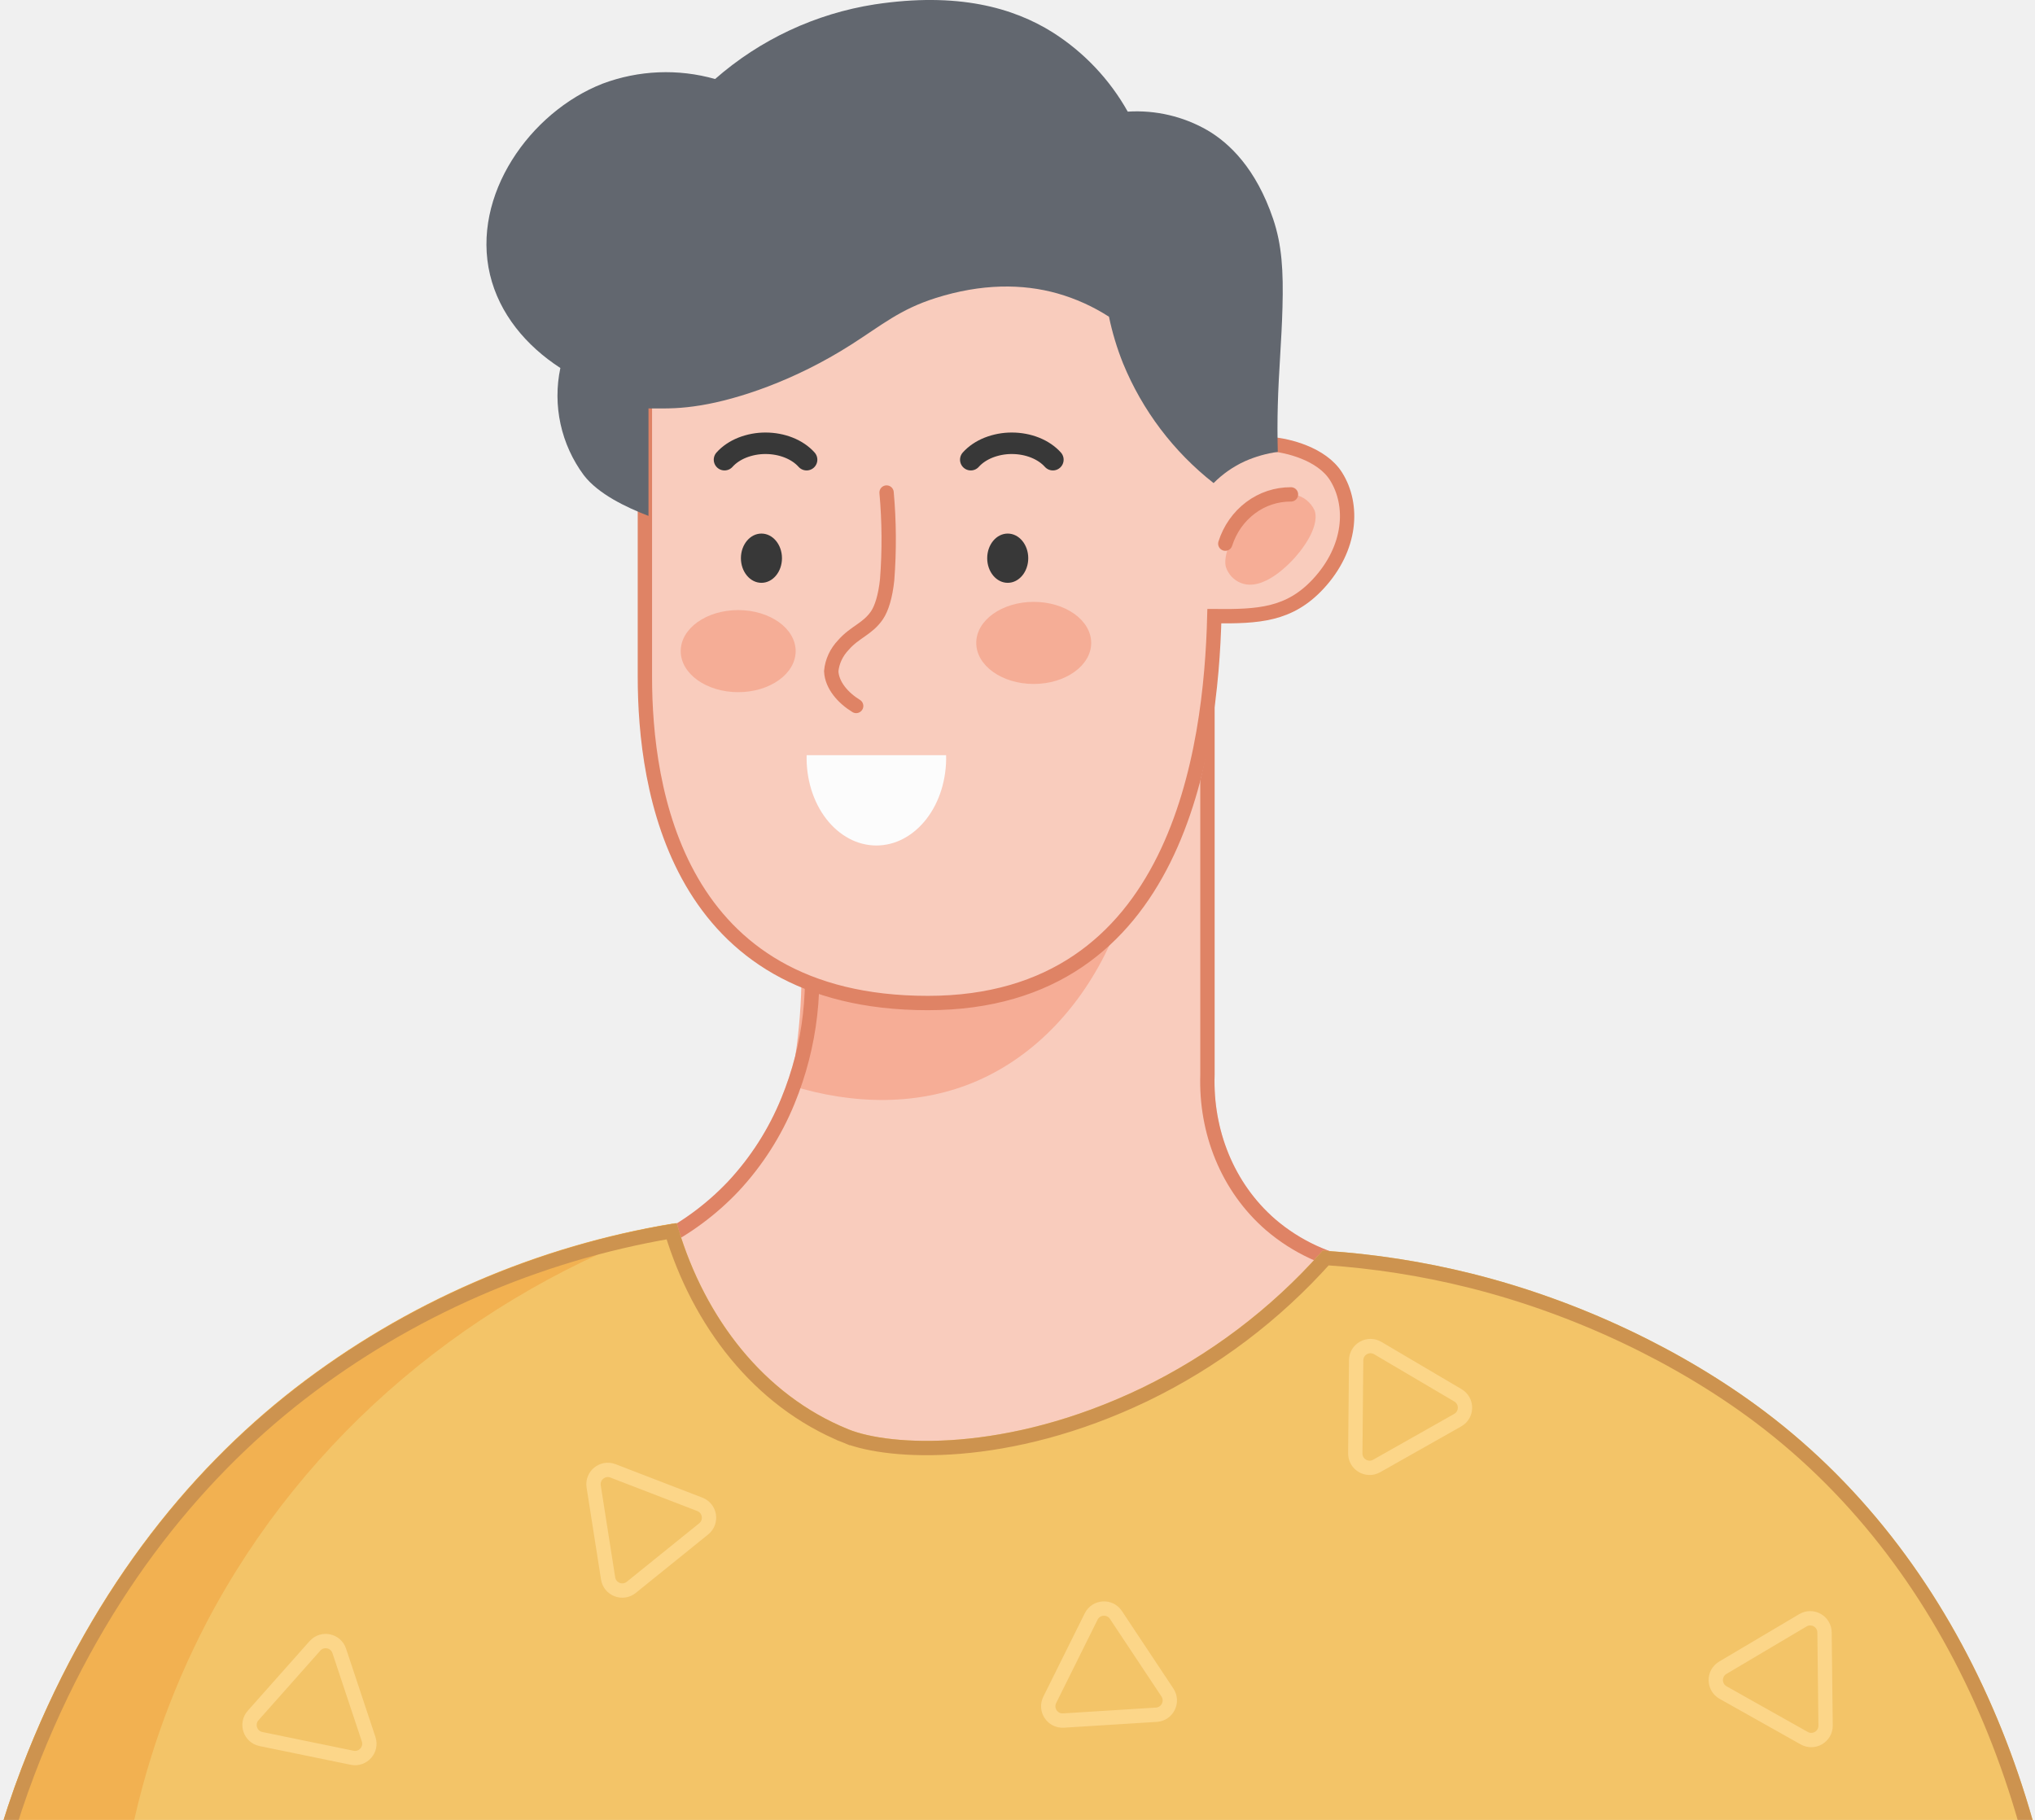
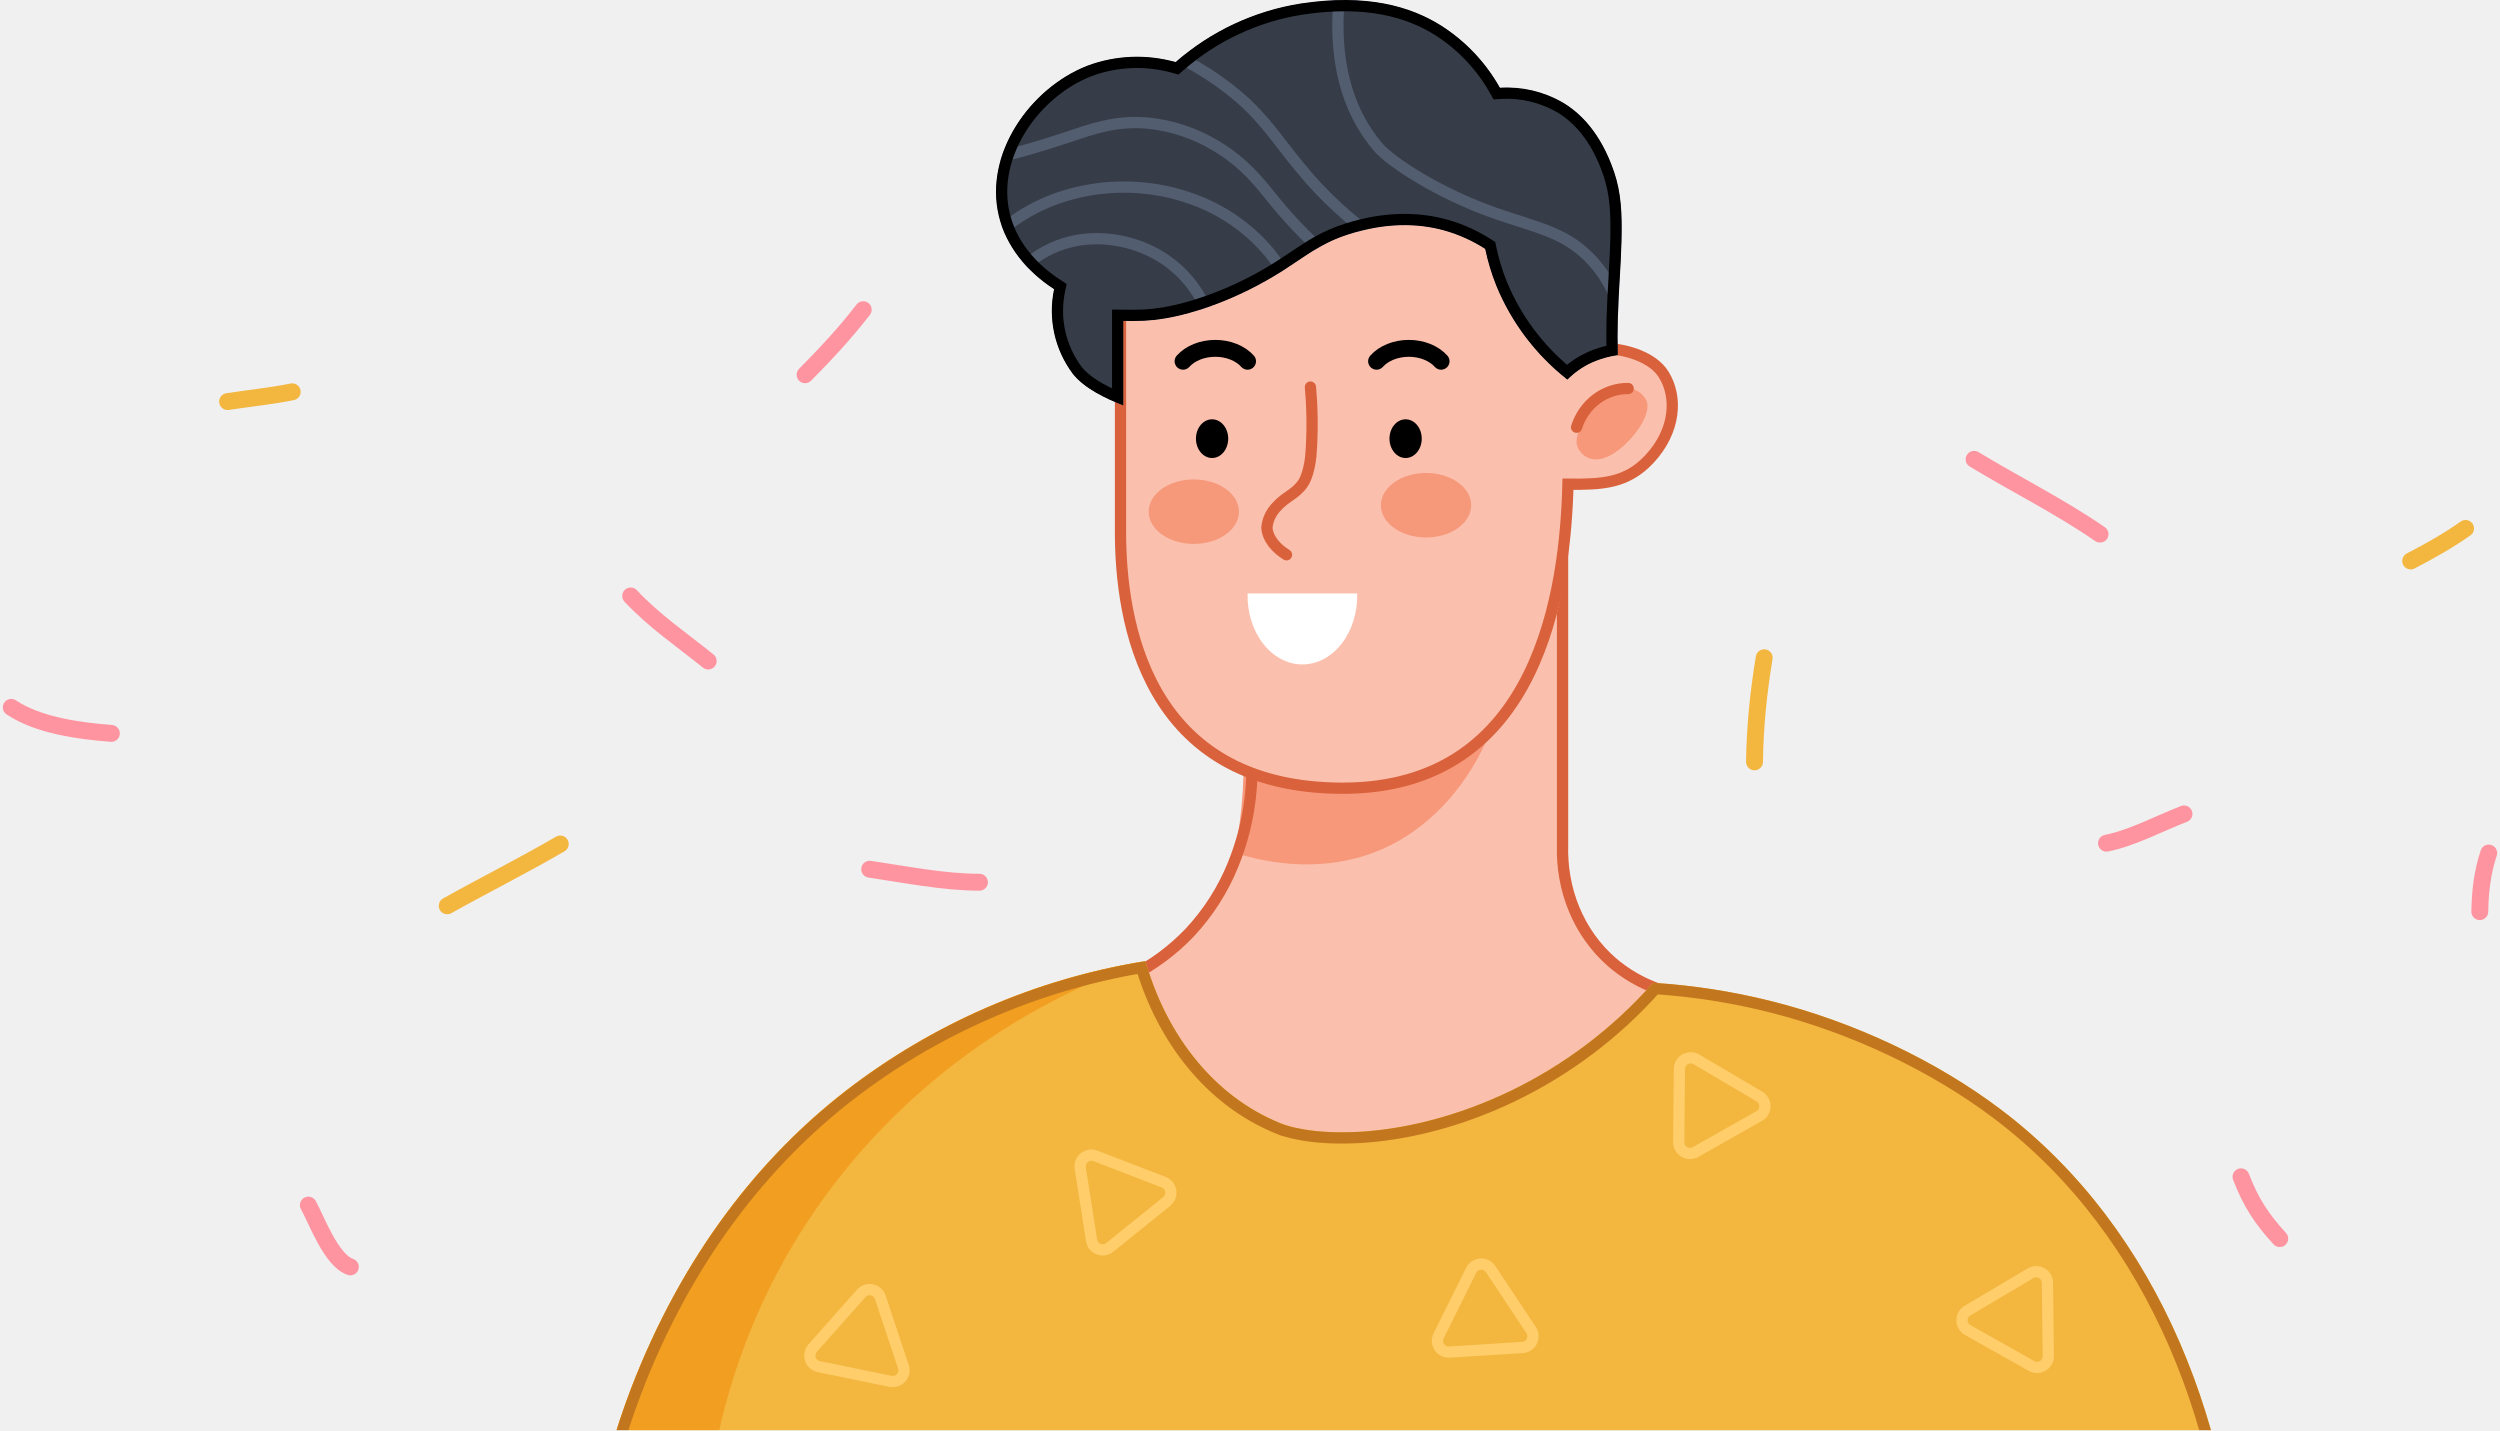
- <svg xmlns="http://www.w3.org/2000/svg" width="284" height="254" fill="none">
-   <mask id="a" maskUnits="userSpaceOnUse" x="0" y="0" width="284" height="254">
-     <path d="M284 0H0v254h284V0z" fill="#C4C4C4" />
+ <svg xmlns="http://www.w3.org/2000/svg" width="444" height="254" viewBox="0 0 444 254" fill="none">
+   <path d="M112.01 105.842C116.115 110.253 121.107 113.634 125.775 117.397" stroke="#FF94A1" stroke-width="3" stroke-linecap="round" stroke-linejoin="round" />
+   <path d="M154.452 154.372C160.728 155.292 167.568 156.683 173.952 156.683" stroke="#FF94A1" stroke-width="3" stroke-linecap="round" stroke-linejoin="round" />
+   <path d="M153.305 55C150.206 59.046 146.559 62.95 142.981 66.555" stroke="#FF94A1" stroke-width="3" stroke-linecap="round" stroke-linejoin="round" />
+   <path d="M311.6 135.307C311.685 129.06 312.303 122.966 313.32 116.819" stroke="#F3B63F" stroke-width="3" stroke-linecap="round" stroke-linejoin="round" />
+   <path d="M350.6 81.576C358.038 86.081 365.81 89.93 372.968 94.864" stroke="#FF94A1" stroke-width="3" stroke-linecap="round" stroke-linejoin="round" />
+   <path d="M387.88 144.55C383.516 146.235 378.704 148.826 374.115 149.75" stroke="#FF94A1" stroke-width="3" stroke-linecap="round" stroke-linejoin="round" />
+   <path d="M99.501 149.893C92.926 153.72 86.075 157.15 79.427 160.87" stroke="#F3B63F" stroke-width="3" stroke-linecap="round" stroke-linejoin="round" />
+   <path d="M40.427 71.32C44.26 70.731 48.144 70.343 51.897 69.586" stroke="#F3B63F" stroke-width="3" stroke-linecap="round" stroke-linejoin="round" />
+   <path d="M54.765 214.023C56.268 216.753 58.834 223.863 62.221 225" stroke="#FF94A1" stroke-width="3" stroke-linecap="round" stroke-linejoin="round" />
+   <path d="M19.78 130.25C14.17 129.828 6.795 128.848 2 125.628" stroke="#FF94A1" stroke-width="3" stroke-linecap="round" stroke-linejoin="round" />
+   <path d="M398 209C399.747 213.534 401.639 216.438 404.882 219.977" stroke="#FF94A1" stroke-width="3" stroke-linecap="round" stroke-linejoin="round" />
+   <path d="M428.136 99.629C431.52 97.877 434.773 96.046 437.886 93.852" stroke="#F3B63F" stroke-width="3" stroke-linecap="round" stroke-linejoin="round" />
+   <path d="M440.411 161.905C440.48 158.229 440.86 154.946 442 151.501" stroke="#FF94A1" stroke-width="3" stroke-linecap="round" stroke-linejoin="round" />
+   <mask id="mask0" mask-type="alpha" maskUnits="userSpaceOnUse" x="109" y="0" width="284" height="254">
+     <path d="M393 0H109V254H393V0Z" fill="#C4C4C4" />
  </mask>
-   <g mask="url(#a)">
-     <path fill-rule="evenodd" clip-rule="evenodd" d="M111.634 128.634a44.137 44.137 0 01-2.601 24.654 38.106 38.106 0 01-7.446 11.632 36.727 36.727 0 01-10.763 7.831c-.331 11.892 2.692 23.259 10.405 31.141 16.693 17.07 47.861 10.258 65.679-.648 10.535-6.449 18.872-15.844 24.711-27.249a24.709 24.709 0 01-13.656-5.839c-5.8-5.041-8.701-12.509-8.454-20.112v-58.39l-57.875 36.98z" fill="#FBC0AD" />
-     <path fill-rule="evenodd" clip-rule="evenodd" d="M111.585 129.177a79.073 79.073 0 01-1.31 22.292c8.805 2.76 18.035 2.917 26.185-.656 15.808-6.923 26.151-27.261 22.256-51.14l-47.131 29.504z" fill="#F7987A" />
-     <path d="M102.311 165.609l.006-.006a39.12 39.12 0 007.64-11.937 45.126 45.126 0 002.775-24.548l28.377-18.132 27.399-17.507v56.548c-.251 7.868 2.752 15.629 8.798 20.884l.005.004a25.71 25.71 0 0012.755 5.889c-5.725 10.687-13.709 19.483-23.681 25.587-8.786 5.378-20.881 9.751-32.816 10.671-11.939.92-23.562-1.623-31.626-9.869-7.331-7.494-10.342-18.309-10.133-29.811a37.697 37.697 0 0010.501-7.773z" stroke="#D9613B" stroke-width="2" />
-     <path fill-rule="evenodd" clip-rule="evenodd" d="M128.382 33.619h1.885c10.761-1.632 21.787 1.834 29.354 9.829 5.947 6.367 9.201 14.831 9.07 23.59a12.825 12.825 0 014.066-3.242 12.686 12.686 0 015.004-1.346c2.585-.105 5.655.498 7.774 2.621 2.546 2.55 2.792 6.297 2.591 8.519-.512 5.674-4.982 9.16-7.126 10.484a16.03 16.03 0 01-11.661 1.966v7.863c.007 2.19-.11 4.377-.35 6.553-1.555 14.18-6.867 23.262-11.338 27.803a38.53 38.53 0 01-12.553 8.526 38.188 38.188 0 01-14.831 2.987h-1.885a38.42 38.42 0 01-14.841-3.016 38.766 38.766 0 01-12.571-8.531 39.266 39.266 0 01-8.386-12.747 39.628 39.628 0 01-2.924-15.022V72.935c0-7.208-.002-14.416-.007-21.624a213.853 213.853 0 0111.351-6.18c8.853-4.47 18-8.317 27.378-11.512z" fill="#FBC0AD" />
-     <path d="M177.468 62c2.166.167 6.998 1.3 8.997 4.5 2.499 3.999 2.137 10-2.499 14.997-4.048 4.362-8.394 4.553-14.495 4.499-.471 18.504-4.971 53.991-39.985 53.991C94.289 139.987 90 109.992 90 94.495V53" stroke="#D9613B" stroke-width="2" />
-     <path d="M103.02 96.602c4.429 0 8.019-2.565 8.019-5.728 0-3.164-3.59-5.728-8.019-5.728-4.43 0-8.02 2.564-8.02 5.728 0 3.163 3.59 5.728 8.02 5.728zM144.264 95.457c4.429 0 8.02-2.565 8.02-5.729 0-3.163-3.591-5.728-8.02-5.728-4.429 0-8.02 2.565-8.02 5.728 0 3.164 3.591 5.729 8.02 5.729z" fill="#F6987A" />
-     <path fill-rule="evenodd" clip-rule="evenodd" d="M183.448 71.215a4.008 4.008 0 00-1.13-1.427 3.748 3.748 0 00-1.614-.745c-.837-.195-3.074.232-5.49 2.172a12.482 12.482 0 00-3.43 4.344c-.803 1.651-.899 2.947-.687 3.62.175.498.449.949.805 1.324a3.47 3.47 0 001.254.849c3.046 1.252 6.793-2.498 8.234-4.345 2.099-2.686 2.484-4.691 2.058-5.792z" fill="#F7987A" />
-     <path d="M171 75.874c.64-2.016 1.872-3.766 3.518-5.001A9.267 9.267 0 01180.165 69M123.729 68.74c.365 4.048.392 8.115.08 12.166-.239 2.304-.774 4.019-1.425 4.97-1.316 1.922-3.059 2.297-4.679 4.142-.983 1.03-1.578 2.312-1.7 3.663.094 1.973 1.663 3.734 3.479 4.847" stroke="#D9613B" stroke-width="2" stroke-linecap="round" />
-     <path d="M101.11 64.157c.629-.704 1.481-1.282 2.48-1.682a8.796 8.796 0 013.249-.609c1.133 0 2.249.21 3.248.609 1 .4 1.851.978 2.48 1.682" stroke="#000" stroke-width="3" stroke-linecap="round" />
-     <path d="M106.266 81.342c1.581 0 2.864-1.538 2.864-3.437 0-1.898-1.283-3.437-2.864-3.437-1.582 0-2.865 1.54-2.865 3.437 0 1.898 1.283 3.437 2.865 3.437z" fill="#000" />
-     <path d="M135.48 64.157c.629-.704 1.48-1.282 2.48-1.682a8.795 8.795 0 013.248-.609c1.134 0 2.25.21 3.249.609.999.4 1.851.978 2.48 1.682" stroke="#000" stroke-width="3" stroke-linecap="round" />
-     <path d="M140.636 81.342c1.582 0 2.864-1.538 2.864-3.437 0-1.898-1.282-3.437-2.864-3.437-1.582 0-2.864 1.54-2.864 3.437 0 1.898 1.282 3.437 2.864 3.437z" fill="#000" />
-     <path fill-rule="evenodd" clip-rule="evenodd" d="M112.572 105.401h19.466a15.026 15.026 0 01-.649 4.792c-.47 1.527-1.18 2.919-2.088 4.095-.908 1.175-1.996 2.11-3.197 2.748a8.067 8.067 0 01-3.799.968 8.067 8.067 0 01-3.799-.968c-1.201-.638-2.289-1.573-3.197-2.748-.908-1.176-1.618-2.568-2.088-4.095a15.026 15.026 0 01-.649-4.792z" fill="#fff" />
-     <path fill-rule="evenodd" clip-rule="evenodd" d="M94.439 170.705c3.606 12.695 11.835 23.886 23.995 28.794 5.74 2.316 21.862 3.353 40.858-5.759a80.314 80.314 0 0025.293-19.196 115.89 115.89 0 0120.753 3.199c15.027 3.737 29.554 10.692 40.858 19.196C275.095 218.688 288.488 255.263 289 291H-5.437a128.673 128.673 0 018.431-44.151c9.21-24.091 23.076-41.336 38.264-53.109 15.487-11.96 33.776-19.882 53.18-23.035z" fill="#F3B63F" />
-     <path d="M85.546 205.283l12.122 4.672c1.436.554 1.735 2.455.537 3.423l-10.107 8.161c-1.198.967-2.993.275-3.232-1.246l-2.015-12.833c-.238-1.521 1.259-2.73 2.695-2.177zM155.736 225.393l7.186 10.822c.851 1.283-.005 3.007-1.542 3.103l-12.965.811c-1.536.096-2.601-1.507-1.916-2.886l5.78-11.633c.685-1.379 2.606-1.5 3.457-.217zM192.276 188.144l11.19 6.597c1.327.782 1.309 2.706-.031 3.464l-11.309 6.393c-1.34.757-2.998-.22-2.984-1.76l.118-12.989c.014-1.54 1.689-2.487 3.016-1.705zM254.627 227.836l.147 12.989c.018 1.54-1.638 2.521-2.98 1.766l-11.323-6.367c-1.342-.754-1.364-2.679-.039-3.464l11.175-6.622c1.325-.785 3.002.158 3.02 1.698zM47.345 230.406l4.1 12.326c.487 1.461-.791 2.9-2.3 2.591l-12.724-2.612c-1.508-.31-2.116-2.136-1.094-3.287l8.625-9.714c1.022-1.152 2.907-.765 3.393.696z" stroke="#FFCD6A" stroke-width="2" />
-     <path fill-rule="evenodd" clip-rule="evenodd" d="M118.775 48.107c-7.898 5.036-15.803 7.612-20.94 8.457-2.812.46-4.485.464-7.334.436v15c-3.11-1.196-7-3.044-9.026-5.678a18.67 18.67 0 01-3.245-7.133 18.611 18.611 0 01-.027-7.829c-4.803-3.116-8.52-7.579-9.816-13.01-2.644-11.073 5.575-22.71 15.705-26.672a25.168 25.168 0 0115.706-.65A44.11 44.11 0 01122.047.617c11.609-1.762 19.384.462 24.868 3.904a31.132 31.132 0 0110.47 11.059 19.808 19.808 0 0111.125 2.602c3.049 1.789 6.773 5.315 9.161 12.36 1.237 3.65 1.446 7.293 1.309 12.36-.124 4.684-.53 8.977-.654 13.661a119.566 119.566 0 000 6.506 17.008 17.008 0 00-4.581 1.3 14.79 14.79 0 00-4.378 3.052A41.003 41.003 0 01156.73 50.71a38.682 38.682 0 01-1.963-6.506 26.816 26.816 0 00-7.198-3.252c-4.862-1.373-10.608-1.386-17.014.65-4.987 1.587-7.454 3.747-11.78 6.505z" fill="#363D48" />
-     <path fill-rule="evenodd" clip-rule="evenodd" d="M94.237 170.705c-28.077 9.886-51.617 29.478-65.37 55.668C18.49 246.272 14.216 268.733 16.569 291H-5.437a128.902 128.902 0 018.414-44.151c9.191-24.091 23.029-41.336 38.187-53.109 15.455-11.96 33.707-19.882 53.073-23.035z" fill="#F29E20" />
-     <path d="M159.726 194.641l.003-.001a81.311 81.311 0 0025.281-19.067 114.936 114.936 0 0120.088 3.141c14.901 3.705 29.305 10.604 40.498 19.024 28.309 21.306 41.641 57.06 42.387 92.262H-4.419a127.684 127.684 0 018.348-42.795c9.144-23.92 22.9-41.014 37.942-52.675 15.122-11.678 32.94-19.473 51.858-22.693 3.79 12.56 12.094 23.65 24.332 28.589l.326-.809-.326.809c3.065 1.237 8.701 2.073 15.915 1.475 7.24-.6 16.139-2.649 25.75-7.26z" stroke="#C2771E" stroke-width="2" />
-     <mask id="b" maskUnits="userSpaceOnUse" x="67" y="0" width="113" height="72">
-       <path fill-rule="evenodd" clip-rule="evenodd" d="M118.775 48.107c-7.898 5.036-15.803 7.612-20.94 8.457-2.812.46-4.485.464-7.334.436v15c-3.11-1.196-7-3.044-9.026-5.678a18.67 18.67 0 01-3.245-7.133 18.611 18.611 0 01-.027-7.829c-4.803-3.116-8.52-7.579-9.816-13.01-2.644-11.073 5.575-22.71 15.705-26.672a25.168 25.168 0 0115.706-.65A44.11 44.11 0 01122.047.617c11.609-1.762 19.384.462 24.868 3.904a31.132 31.132 0 0110.47 11.059 19.808 19.808 0 0111.125 2.602c3.049 1.789 6.773 5.315 9.161 12.36 1.237 3.65 1.446 7.293 1.309 12.36-.124 4.684-.53 8.977-.654 13.661a119.566 119.566 0 000 6.506 17.008 17.008 0 00-4.581 1.3 14.79 14.79 0 00-4.378 3.052A41.003 41.003 0 01156.73 50.71a38.682 38.682 0 01-1.963-6.506 26.816 26.816 0 00-7.198-3.252c-4.862-1.373-10.608-1.386-17.014.65-4.987 1.587-7.454 3.747-11.78 6.505z" fill="#000" />
+   <g mask="url(#mask0)">
+     <path fill-rule="evenodd" clip-rule="evenodd" d="M220.634 128.634C222.14 136.931 221.238 145.485 218.033 153.288C216.281 157.585 213.758 161.527 210.587 164.92C207.508 168.163 203.86 170.817 199.824 172.751C199.493 184.643 202.516 196.01 210.229 203.892C226.922 220.962 258.09 214.15 275.908 203.244C286.443 196.795 294.78 187.4 300.619 175.995C295.574 175.494 290.806 173.456 286.963 170.156C281.163 165.115 278.262 157.647 278.509 150.044V91.653C259.218 103.98 239.926 116.307 220.634 128.634Z" fill="#FBC0AD" />
+     <path fill-rule="evenodd" clip-rule="evenodd" d="M220.585 129.177C221.205 136.632 220.764 144.138 219.275 151.469C228.08 154.229 237.31 154.386 245.46 150.813C261.268 143.89 271.611 123.552 267.716 99.673L220.585 129.177Z" fill="#F7987A" />
+     <path d="M211.311 165.609L211.317 165.603C214.57 162.121 217.159 158.076 218.957 153.666C222.149 145.895 223.108 137.395 221.732 129.118L250.109 110.986L277.508 93.479V150.027C277.257 157.895 280.26 165.656 286.306 170.911L286.311 170.915C289.938 174.029 294.358 176.064 299.066 176.804C293.341 187.491 285.357 196.287 275.385 202.391C266.599 207.769 254.504 212.142 242.569 213.062C230.63 213.982 219.007 211.439 210.943 203.193C203.612 195.699 200.601 184.884 200.81 173.382C204.736 171.422 208.29 168.791 211.311 165.609Z" stroke="#D9613B" stroke-width="2" />
+     <path fill-rule="evenodd" clip-rule="evenodd" d="M237.382 33.619H239.267C250.028 31.987 261.054 35.453 268.621 43.448C274.568 49.815 277.822 58.279 277.691 67.037C278.814 65.688 280.198 64.585 281.757 63.796C283.317 63.008 285.02 62.55 286.761 62.45C289.346 62.346 292.416 62.948 294.535 65.071C297.081 67.62 297.327 71.368 297.126 73.59C296.614 79.264 292.144 82.751 290 84.074C286.497 86.193 282.332 86.895 278.339 86.04V93.903C278.346 96.092 278.229 98.28 277.989 100.456C276.434 114.636 271.122 123.718 266.651 128.259C263.064 131.911 258.798 134.809 254.098 136.785C249.397 138.761 244.357 139.776 239.267 139.772H237.382C232.287 139.762 227.244 138.737 222.541 136.756C217.837 134.775 213.566 131.876 209.97 128.225C206.374 124.575 203.525 120.243 201.584 115.478C199.644 110.714 198.65 105.609 198.66 100.456V72.935C198.66 65.727 198.658 58.519 198.653 51.311C202.404 49.122 206.13 47.091 210.004 45.132C218.857 40.661 228.004 36.814 237.382 33.619Z" fill="#FBC0AD" />
+     <path d="M286.468 62C288.634 62.167 293.466 63.3 295.465 66.499C297.964 70.499 297.602 76.5 292.966 81.497C288.918 85.859 284.572 86.05 278.471 85.996C278 104.5 273.5 139.987 238.486 139.987C203.289 139.987 199 109.992 199 94.495V53" stroke="#D9613B" stroke-width="2" />
+     <path d="M212.02 96.602C216.449 96.602 220.039 94.037 220.039 90.874C220.039 87.71 216.449 85.145 212.02 85.145C207.59 85.145 204 87.71 204 90.874C204 94.037 207.59 96.602 212.02 96.602Z" fill="#F6987A" />
+     <path d="M253.264 95.457C257.693 95.457 261.284 92.892 261.284 89.728C261.284 86.565 257.693 84 253.264 84C248.835 84 245.244 86.565 245.244 89.728C245.244 92.892 248.835 95.457 253.264 95.457Z" fill="#F6987A" />
+     <path fill-rule="evenodd" clip-rule="evenodd" d="M292.448 71.215C292.181 70.654 291.795 70.165 291.318 69.788C290.842 69.411 290.289 69.156 289.704 69.043C288.867 68.848 286.63 69.275 284.214 71.215C282.774 72.371 281.601 73.856 280.784 75.559C279.981 77.21 279.885 78.506 280.097 79.179C280.272 79.677 280.546 80.128 280.902 80.503C281.257 80.878 281.685 81.167 282.156 81.352C285.202 82.604 288.949 78.854 290.39 77.007C292.489 74.321 292.874 72.316 292.448 71.215Z" fill="#F7987A" />
+     <path d="M280 75.874C280.64 73.858 281.872 72.108 283.518 70.873C285.165 69.638 287.142 68.982 289.165 69" stroke="#D9613B" stroke-width="2" stroke-linecap="round" />
+     <path d="M232.729 68.74C233.094 72.788 233.121 76.855 232.809 80.906C232.57 83.21 232.035 84.925 231.384 85.876C230.068 87.798 228.325 88.174 226.705 90.018C225.722 91.049 225.127 92.33 225.005 93.681C225.099 95.654 226.668 97.415 228.484 98.528" stroke="#D9613B" stroke-width="2" stroke-linecap="round" />
+     <path d="M210.11 64.157C210.739 63.453 211.591 62.875 212.59 62.475C213.589 62.075 214.705 61.866 215.839 61.866C216.972 61.866 218.088 62.075 219.087 62.475C220.087 62.875 220.938 63.453 221.567 64.157" stroke="black" stroke-width="3" stroke-linecap="round" />
+     <path d="M215.266 81.342C216.847 81.342 218.13 79.803 218.13 77.905C218.13 76.007 216.847 74.468 215.266 74.468C213.684 74.468 212.401 76.007 212.401 77.905C212.401 79.803 213.684 81.342 215.266 81.342Z" fill="black" />
+     <path d="M244.48 64.157C245.109 63.453 245.96 62.875 246.96 62.475C247.959 62.075 249.075 61.866 250.208 61.866C251.342 61.866 252.458 62.075 253.457 62.475C254.456 62.875 255.308 63.453 255.937 64.157" stroke="black" stroke-width="3" stroke-linecap="round" />
+     <path d="M249.636 81.342C251.218 81.342 252.5 79.803 252.5 77.905C252.5 76.007 251.218 74.468 249.636 74.468C248.054 74.468 246.772 76.007 246.772 77.905C246.772 79.803 248.054 81.342 249.636 81.342Z" fill="black" />
+     <path fill-rule="evenodd" clip-rule="evenodd" d="M221.572 105.401H241.038C241.08 107.037 240.859 108.667 240.389 110.193C239.919 111.72 239.209 113.112 238.301 114.288C237.393 115.463 236.305 116.398 235.104 117.036C233.902 117.675 232.61 118.004 231.305 118.004C230 118.004 228.708 117.675 227.506 117.036C226.305 116.398 225.217 115.463 224.309 114.288C223.401 113.112 222.691 111.72 222.221 110.193C221.751 108.667 221.53 107.037 221.572 105.401Z" fill="white" />
+     <path fill-rule="evenodd" clip-rule="evenodd" d="M203.439 170.705C207.045 183.4 215.274 194.591 227.434 199.499C233.174 201.815 249.296 202.852 268.292 193.74C277.938 189.072 286.538 182.545 293.585 174.544C300.588 174.981 307.535 176.051 314.338 177.743C329.365 181.48 343.892 188.435 355.196 196.939C384.095 218.688 397.488 255.263 398 291H103.563C103.76 275.912 106.613 260.973 111.994 246.849C121.204 222.758 135.069 205.513 150.258 193.74C165.745 181.78 184.034 173.858 203.439 170.705Z" fill="#F3B63F" />
+     <path d="M194.547 205.283L206.668 209.955C208.104 210.509 208.403 212.41 207.205 213.378L197.098 221.539C195.9 222.506 194.105 221.814 193.866 220.293L191.851 207.46C191.613 205.939 193.11 204.73 194.547 205.283Z" stroke="#FFCD6A" stroke-width="2" />
+     <path d="M264.736 225.393L271.922 236.215C272.773 237.498 271.917 239.222 270.38 239.318L257.415 240.129C255.879 240.225 254.814 238.622 255.499 237.243L261.279 225.61C261.964 224.231 263.885 224.11 264.736 225.393Z" stroke="#FFCD6A" stroke-width="2" />
+     <path d="M301.276 188.144L312.466 194.741C313.793 195.523 313.775 197.447 312.435 198.205L301.126 204.598C299.786 205.355 298.128 204.378 298.142 202.838L298.26 189.849C298.274 188.309 299.949 187.362 301.276 188.144Z" stroke="#FFCD6A" stroke-width="2" />
+     <path d="M363.627 227.836L363.774 240.825C363.792 242.365 362.136 243.346 360.794 242.591L349.471 236.224C348.129 235.47 348.107 233.545 349.432 232.76L360.607 226.138C361.932 225.353 363.609 226.296 363.627 227.836Z" stroke="#FFCD6A" stroke-width="2" />
+     <path d="M156.345 230.406L160.446 242.732C160.932 244.193 159.654 245.632 158.146 245.323L145.421 242.711C143.913 242.401 143.305 240.575 144.327 239.424L152.952 229.71C153.974 228.558 155.859 228.945 156.345 230.406Z" stroke="#FFCD6A" stroke-width="2" />
+     <path fill-rule="evenodd" clip-rule="evenodd" d="M227.775 48.107C219.877 53.143 211.972 55.719 206.835 56.564C204.023 57.025 202.35 57.028 199.501 57V72C196.391 70.804 192.5 68.956 190.475 66.322C188.899 64.198 187.793 61.768 187.23 59.189C186.666 56.611 186.656 53.943 187.203 51.36C182.399 48.244 178.682 43.781 177.387 38.349C174.743 27.277 182.962 15.639 193.092 11.678C198.121 9.79 203.628 9.562 208.798 11.027C215.069 5.526 222.786 1.915 231.047 0.619C242.656 -1.144 250.431 1.08 255.915 4.522C260.272 7.29 263.869 11.09 266.385 15.581C270.27 15.337 274.141 16.242 277.51 18.183C280.559 19.972 284.283 23.498 286.671 30.543C287.908 34.193 288.117 37.836 287.98 42.903C287.856 47.587 287.45 51.88 287.326 56.564C287.267 58.737 287.267 60.871 287.326 63.07C285.745 63.287 284.202 63.725 282.745 64.371C281.111 65.115 279.628 66.149 278.367 67.422C272.772 63.031 268.418 57.273 265.73 50.71C264.886 48.602 264.229 46.426 263.767 44.204C261.543 42.771 259.117 41.675 256.569 40.952C251.707 39.579 245.961 39.566 239.555 41.602C234.568 43.189 232.101 45.349 227.775 48.107Z" fill="#363D48" />
+     <path fill-rule="evenodd" clip-rule="evenodd" d="M203.237 170.705C175.16 180.591 151.62 200.183 137.867 226.373C127.49 246.272 123.216 268.733 125.569 291H103.563C103.759 275.912 106.606 260.973 111.977 246.849C121.168 222.758 135.006 205.513 150.164 193.74C165.619 181.78 183.871 173.858 203.237 170.705Z" fill="#F29E20" />
+     <path d="M268.726 194.641L268.729 194.64C278.345 189.987 286.936 183.507 294.01 175.573C300.788 176.025 307.511 177.076 314.098 178.714C328.999 182.419 343.403 189.318 354.596 197.738C382.905 219.044 396.237 254.798 396.983 290H104.581C104.888 275.374 107.71 260.904 112.929 247.205C122.073 223.285 135.828 206.191 150.871 194.53C165.994 182.852 183.811 175.057 202.729 171.837C206.52 184.397 214.823 195.487 227.061 200.426L227.387 199.617L227.061 200.426C230.126 201.663 235.762 202.499 242.976 201.901C250.216 201.301 259.115 199.252 268.726 194.641Z" stroke="#C2771E" stroke-width="2" />
+     <mask id="mask1" mask-type="alpha" maskUnits="userSpaceOnUse" x="176" y="0" width="113" height="72">
+       <path fill-rule="evenodd" clip-rule="evenodd" d="M227.775 48.107C219.877 53.143 211.972 55.719 206.835 56.564C204.023 57.025 202.35 57.028 199.501 57V72C196.391 70.804 192.5 68.956 190.475 66.322C188.899 64.198 187.793 61.768 187.23 59.189C186.666 56.611 186.656 53.943 187.203 51.36C182.399 48.244 178.682 43.781 177.387 38.349C174.743 27.277 182.962 15.639 193.092 11.678C198.121 9.79 203.628 9.562 208.798 11.027C215.069 5.526 222.786 1.915 231.047 0.619C242.656 -1.144 250.431 1.08 255.915 4.522C260.272 7.29 263.869 11.09 266.385 15.581C270.27 15.337 274.141 16.242 277.51 18.183C280.559 19.972 284.283 23.498 286.671 30.543C287.908 34.193 288.117 37.836 287.98 42.903C287.856 47.587 287.45 51.88 287.326 56.564C287.267 58.737 287.267 60.871 287.326 63.07C285.745 63.287 284.202 63.725 282.745 64.371C281.111 65.115 279.628 66.149 278.367 67.422C272.772 63.031 268.418 57.273 265.73 50.71C264.886 48.602 264.229 46.426 263.767 44.204C261.543 42.771 259.117 41.675 256.569 40.952C251.707 39.579 245.961 39.566 239.555 41.602C234.568 43.189 232.101 45.349 227.775 48.107Z" fill="black" />
    </mask>
-     <g mask="url(#b)">
-       <path d="M180.162 65.303c-.052-7.998-2.143-14.768-6.937-19.593-4.485-4.512-9.292-5.263-16.654-7.835-10.193-3.559-18.623-9.18-20.823-11.752-5.766-6.758-7.844-15.833-6.937-26.123M173.287 100.819c-4.314-3.15-7.568-6.984-9.124-11.598-2.16-6.41.15-11.758-.703-17.402-.761-5.02-3.214-10.142-7.015-14.82-5.909-7.274-12.17-8.685-20.357-14.18a66.89 66.89 0 01-14.037-12.887c-4.041-4.832-6.358-8.75-11.226-12.886A52.877 52.877 0 0095.382 8.02" stroke="#525D6F" stroke-width="2" stroke-linecap="round" />
-       <path d="M128.606 46.972a78.167 78.167 0 01-11.233-11.23c-2.396-2.966-5.332-6.877-10.535-9.91a28.762 28.762 0 00-11.935-3.963c-5.854-.522-9.976 1.057-14.749 2.643-4.382 1.453-9.304 2.926-11.935 3.303-8.882 1.261-17.86-1.037-26.684-5.946" stroke="#525D6F" stroke-width="2" stroke-linecap="round" />
-       <path d="M65.595 44.13c3.725-4.292 8.678-7.508 14.284-9.275a36 36 0 0121.423 0c4.311 1.328 8.264 3.507 11.592 6.389 3.327 2.881 5.951 6.398 7.693 10.311" stroke="#525D6F" stroke-width="2" stroke-linecap="round" />
-       <path d="M105.693 56.138a20.871 20.871 0 00-4.317-7.084 20.144 20.144 0 00-6.678-4.753c-4.15-1.846-10.033-2.865-15.815-.657a19.39 19.39 0 00-7.56 5.258" stroke="#525D6F" stroke-width="2" stroke-linecap="round" />
-       <path fill-rule="evenodd" clip-rule="evenodd" d="M184.59 70.955a4.018 4.018 0 00-1.13-1.427 3.747 3.747 0 00-1.615-.745c-.837-.195-3.074.232-5.489 2.172a12.495 12.495 0 00-3.431 4.344c-.803 1.651-.899 2.947-.686 3.62.175.498.449.95.804 1.324.355.375.783.665 1.255.849 3.046 1.252 6.793-2.498 8.233-4.344 2.1-2.687 2.484-4.692 2.059-5.793z" fill="#FCAB92" />
-       <path d="M172.143 75.614c.64-2.015 1.871-3.766 3.518-5.001a9.263 9.263 0 015.647-1.872" stroke="#D9613B" stroke-width="2" stroke-linecap="round" />
-       <path d="M89.5 57V70.52c-2.755-1.166-5.652-2.755-7.228-4.8a17.67 17.67 0 01-3.067-6.743 17.612 17.612 0 01-.025-7.409l.142-.672-.576-.374c-4.644-3.013-8.165-7.28-9.388-12.403v0c-1.246-5.222.057-10.627 2.938-15.241C75.18 18.262 79.6 14.51 84.45 12.612a24.167 24.167 0 0115.075-.623l.523.149.409-.36a43.112 43.112 0 0121.743-10.171c11.396-1.73 18.923.462 24.181 3.76a30.134 30.134 0 0110.132 10.703l.307.548.628-.04a18.808 18.808 0 0110.56 2.47c2.838 1.666 6.405 4.999 8.716 11.816 1.179 3.478 1.393 6.976 1.256 12.012v0c-.061 2.324-.193 4.552-.325 6.799l-.001.007c-.132 2.24-.265 4.497-.328 6.855a121.043 121.043 0 00-.02 5.686c-1.365.257-2.696.67-3.966 1.234l-.009.004a15.773 15.773 0 00-4.02 2.634 39.985 39.985 0 01-11.654-15.76A37.668 37.668 0 01155.745 44l-.085-.41-.352-.227a27.83 27.83 0 00-7.467-3.374h-.001c-5.066-1.43-11.012-1.431-17.589.66v0c-4.023 1.28-6.513 2.952-9.424 4.906-.816.548-1.665 1.118-2.591 1.708-7.783 4.963-15.561 7.49-20.565 8.314-2.724.446-4.327.45-7.161.422l-1.01-.01V57z" stroke="#000" stroke-width="2" />
+     <g mask="url(#mask1)">
+       <path d="M289.162 65.303C289.11 57.305 287.019 50.535 282.225 45.71C277.74 41.198 272.933 40.447 265.571 37.875C255.378 34.316 246.948 28.695 244.748 26.123C238.982 19.365 236.904 10.29 237.811 0" stroke="#525D6F" stroke-width="2" stroke-linecap="round" />
+       <path d="M282.287 100.819C277.973 97.668 274.719 93.835 273.163 89.221C271.003 82.81 273.313 77.463 272.46 71.819C271.699 66.799 269.246 61.677 265.445 57C259.536 49.725 253.275 48.314 245.088 42.818C239.812 39.209 235.084 34.87 231.051 29.932C227.01 25.1 224.693 21.183 219.825 17.046C215.235 13.187 210.012 10.134 204.382 8.02" stroke="#525D6F" stroke-width="2" stroke-linecap="round" />
+       <path d="M237.606 46.972C233.495 43.625 229.732 39.862 226.373 35.742C223.977 32.776 221.041 28.865 215.838 25.833C212.192 23.645 208.119 22.292 203.903 21.869C198.049 21.347 193.927 22.926 189.154 24.512C184.772 25.965 179.85 27.438 177.219 27.815C168.337 29.076 159.358 26.778 150.535 21.869" stroke="#525D6F" stroke-width="2" stroke-linecap="round" />
+       <path d="M174.595 44.13C178.32 39.838 183.273 36.622 188.879 34.855C195.83 32.681 203.351 32.681 210.302 34.855C214.613 36.183 218.566 38.362 221.894 41.243C225.221 44.125 227.845 47.642 229.587 51.555" stroke="#525D6F" stroke-width="2" stroke-linecap="round" />
+       <path d="M214.693 56.138C213.735 53.499 212.266 51.089 210.376 49.054C208.485 47.019 206.213 45.402 203.698 44.301C199.548 42.455 193.665 41.436 187.883 43.644C184.994 44.753 182.402 46.555 180.323 48.902" stroke="#525D6F" stroke-width="2" stroke-linecap="round" />
+       <path fill-rule="evenodd" clip-rule="evenodd" d="M293.59 70.955C293.323 70.394 292.936 69.905 292.46 69.528C291.984 69.152 291.431 68.897 290.845 68.783C290.008 68.588 287.771 69.015 285.356 70.955C283.916 72.111 282.743 73.596 281.925 75.299C281.122 76.95 281.026 78.246 281.239 78.92C281.414 79.417 281.688 79.868 282.043 80.243C282.398 80.618 282.826 80.907 283.298 81.092C286.344 82.344 290.091 78.594 291.531 76.748C293.631 74.061 294.015 72.056 293.59 70.955Z" fill="#FCAB92" />
+       <path d="M281.143 75.614C281.783 73.599 283.014 71.848 284.661 70.613C286.307 69.378 288.284 68.722 290.308 68.741" stroke="#D9613B" stroke-width="2" stroke-linecap="round" />
+       <path d="M198.5 57V70.519C195.745 69.353 192.848 67.764 191.272 65.72C189.783 63.711 188.739 61.413 188.206 58.976C187.672 56.535 187.663 54.011 188.18 51.567L188.322 50.895L187.746 50.521C183.102 47.508 179.581 43.241 178.359 38.118V38.117C177.112 32.896 178.415 27.491 181.297 22.877C184.179 18.262 188.599 14.51 193.449 12.611C198.277 10.801 203.562 10.583 208.524 11.989L209.047 12.138L209.456 11.779C215.584 6.404 223.125 2.875 231.199 1.607C242.595 -0.123 250.122 2.069 255.38 5.367C259.597 8.047 263.077 11.724 265.512 16.07L265.819 16.618L266.447 16.579C270.135 16.348 273.809 17.207 277.007 19.048C279.845 20.714 283.412 24.047 285.723 30.864C286.902 34.342 287.116 37.84 286.979 42.876V42.877C286.918 45.2 286.786 47.428 286.654 49.675L286.653 49.682C286.521 51.922 286.388 54.179 286.325 56.537C286.274 58.439 286.267 60.312 286.305 62.223C284.94 62.48 283.609 62.894 282.339 63.457L282.33 63.461C280.86 64.13 279.505 65.019 278.31 66.095C273.175 61.884 269.169 56.47 266.656 50.335C265.834 48.283 265.195 46.163 264.745 44.001L264.66 43.591L264.308 43.364C262 41.877 259.484 40.74 256.841 39.99L256.84 39.989C251.774 38.559 245.828 38.559 239.251 40.649V40.649C235.228 41.93 232.738 43.602 229.827 45.556C229.011 46.104 228.162 46.674 227.236 47.264C219.453 52.227 211.675 54.754 206.671 55.578C203.948 56.024 202.344 56.028 199.51 56L198.5 55.99V57Z" stroke="black" stroke-width="2" />
    </g>
  </g>
</svg>
